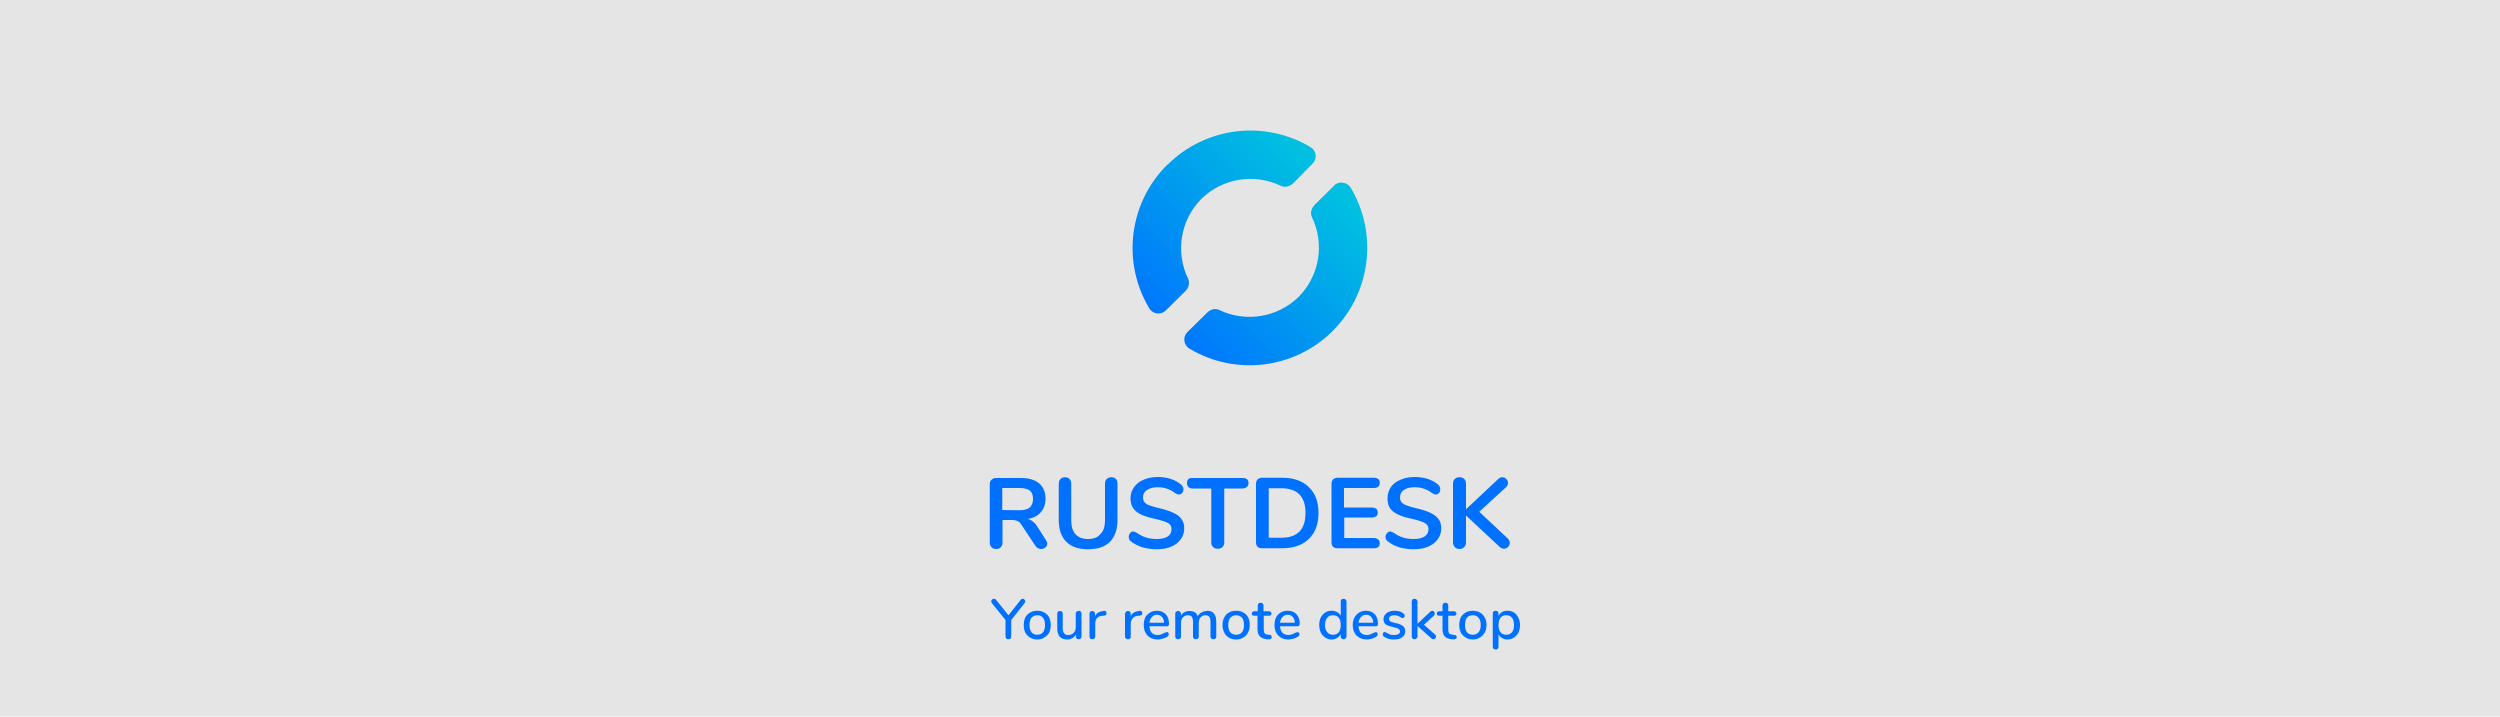
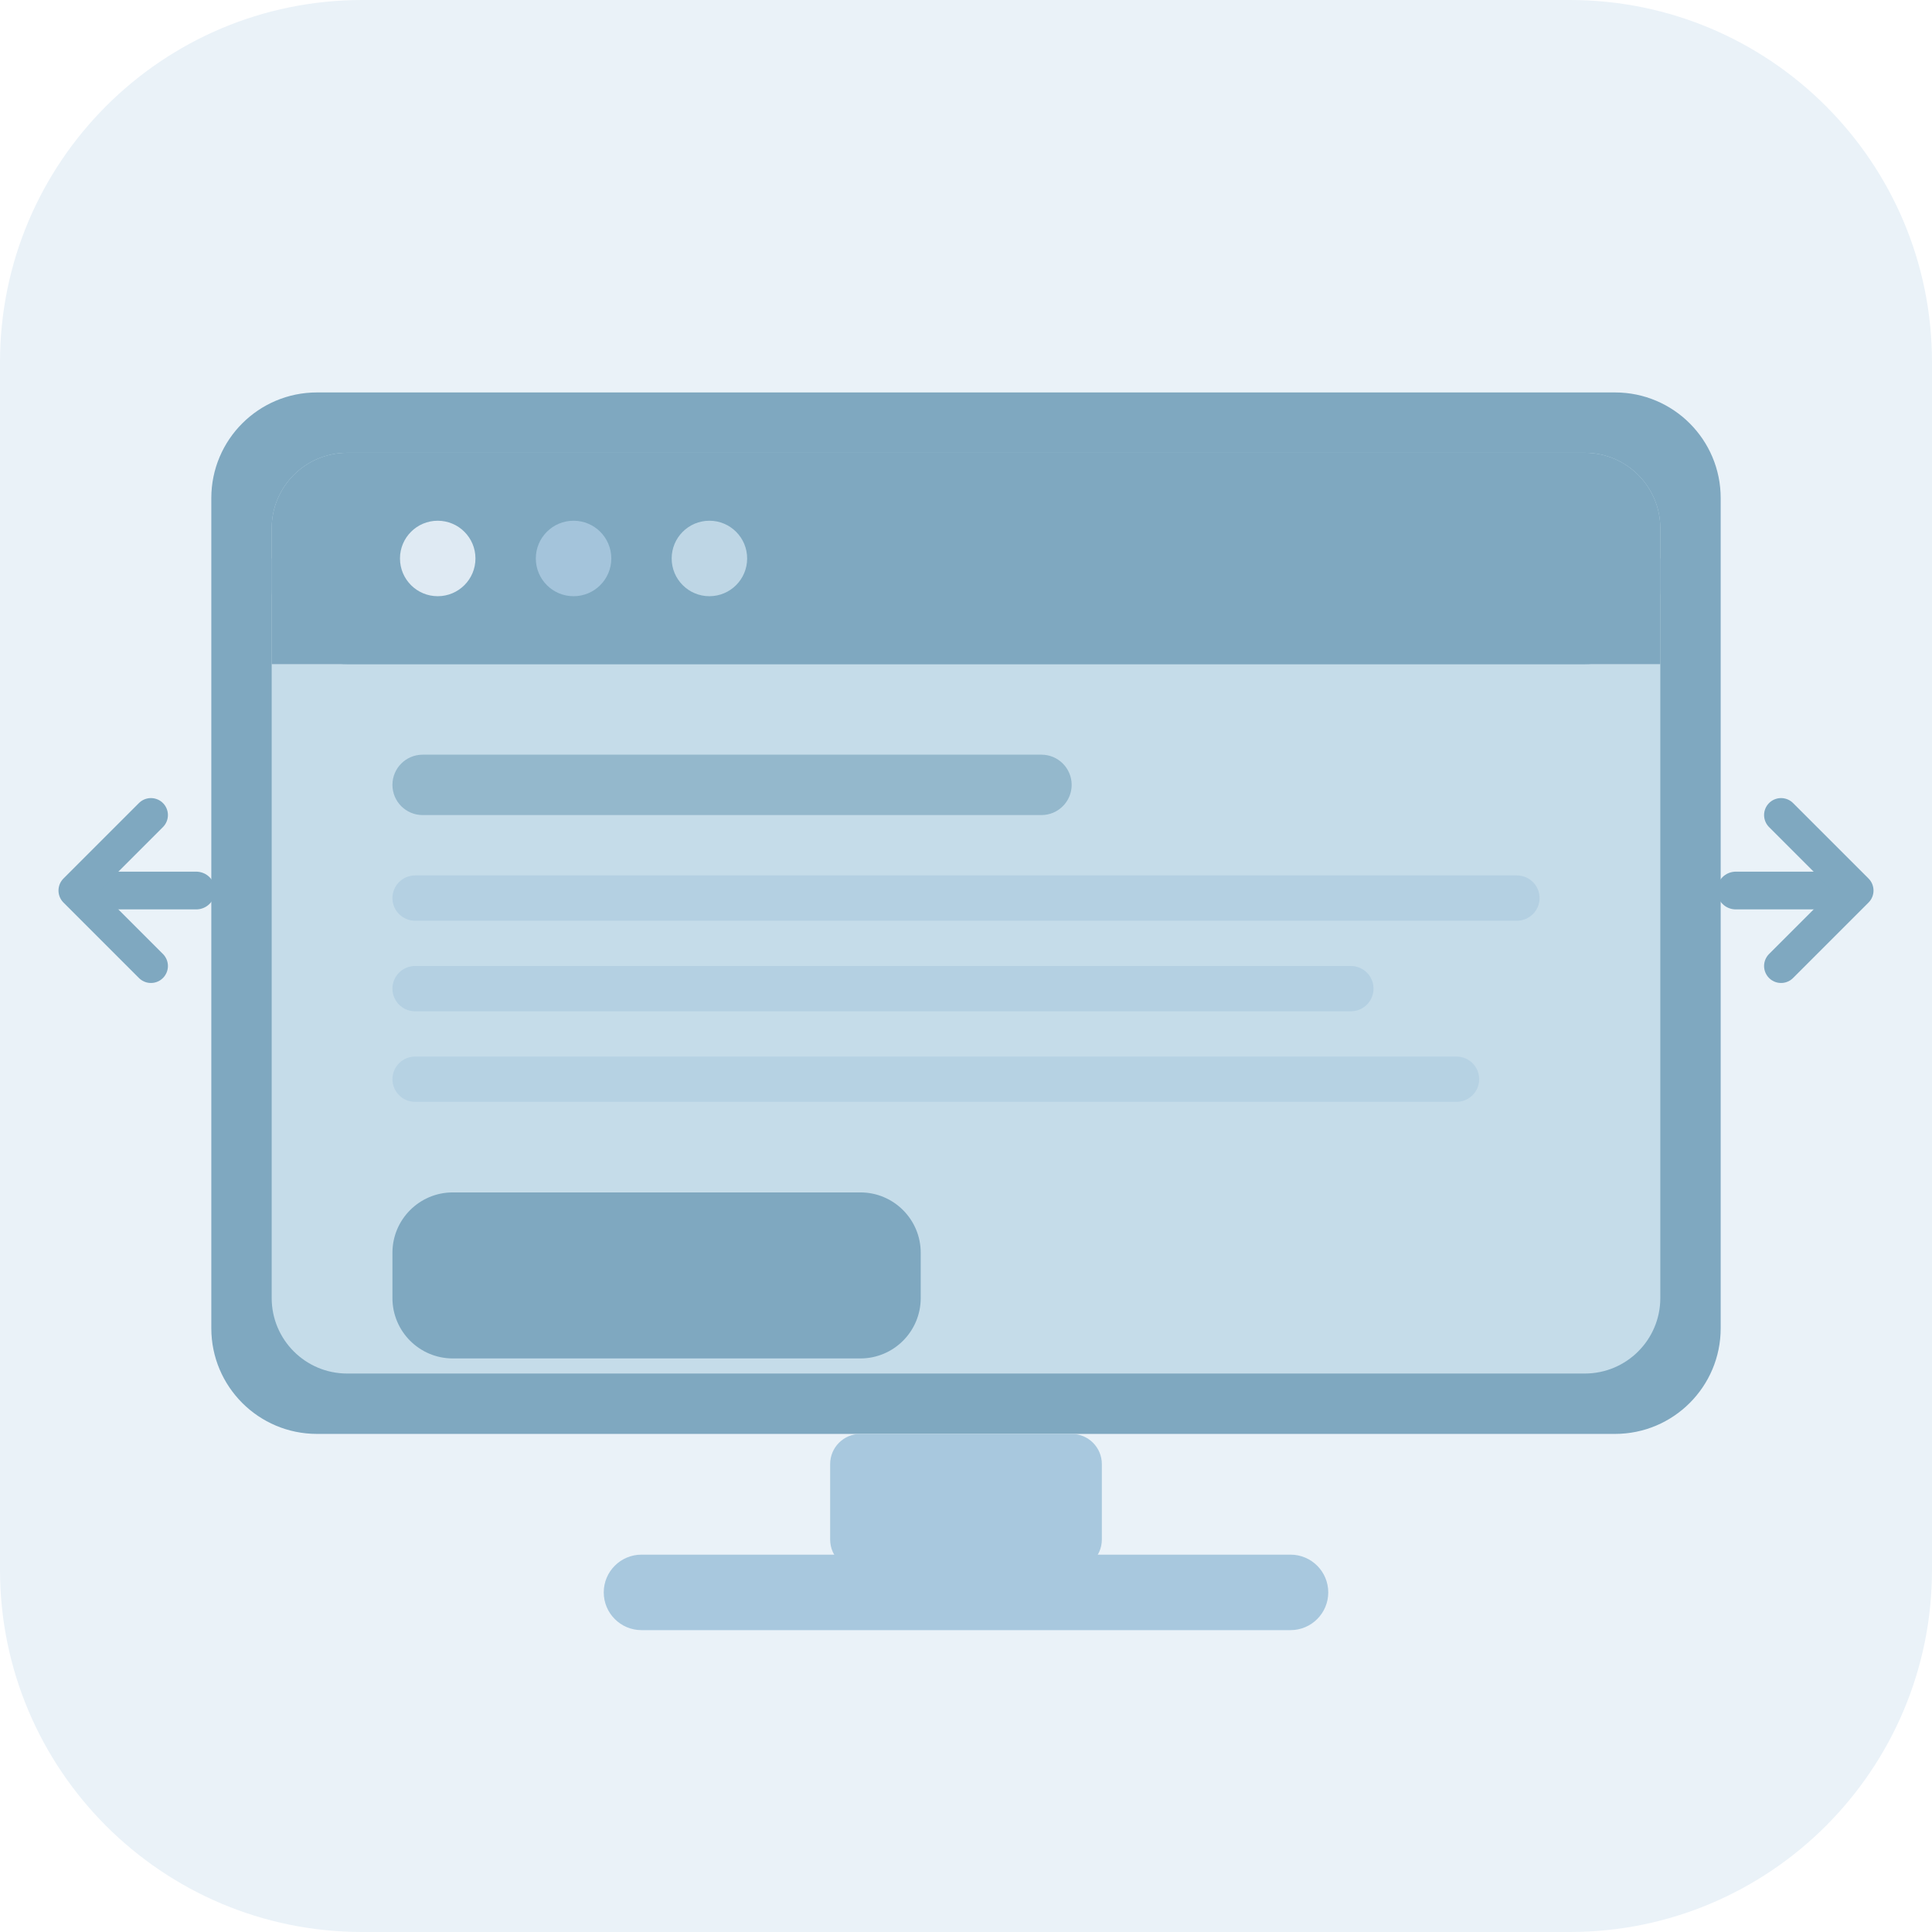
- <svg xmlns="http://www.w3.org/2000/svg" xmlns:xlink="http://www.w3.org/1999/xlink" xml:space="preserve" width="1000" height="286.6" style="clip-rule:evenodd;fill-rule:evenodd;stroke-linejoin:round;stroke-miterlimit:1.414">
-   <path d="M0 0h1000v286.6H0z" style="opacity:1;fill:#e5e5e5;fill-opacity:1;fill-rule:evenodd;stroke:none;stroke-width:.143px;stroke-linecap:butt;stroke-linejoin:miter;stroke-miterlimit:4;stroke-dasharray:none;stroke-dashoffset:0;stroke-opacity:1;marker:none" />
-   <defs>
-     <linearGradient xlink:href="#a" id="c" x1=".1" x2=".8" y1=".9" y2=".2" gradientTransform="matrix(94.00173 0 0 93.99768 453 52.2)" gradientUnits="userSpaceOnUse" />
-     <linearGradient id="a" x1=".1" x2=".8" y1=".9" y2=".2" gradientTransform="matrix(26.301 0 0 26.331 90.7 911.8)" gradientUnits="userSpaceOnUse">
-       <stop offset="0" stop-color="#004ba6" style="stop-color:#0071ff;stop-opacity:1" />
-       <stop offset="1" stop-color="#00bfe1" style="stop-color:#00bfe1;stop-opacity:1" />
-     </linearGradient>
-     <path id="b" d="M412.8 154.2h247V204h-247z" />
-   </defs>
-   <g style="clip-rule:evenodd;fill-rule:evenodd;stroke-linejoin:round;stroke-miterlimit:1.414">
-     <g style="font-size:40px;line-height:1.25;white-space:pre;shape-inside:url(#b);fill:#0071ff" transform="translate(-20 28.7)">
-       <path d="M438.4 187.4q.5.7.5 1.4 0 .9-.8 1.5-.7.6-1.7.6-.6 0-1.2-.3t-1-.9l-5.3-8q-.8-1.4-1.7-1.9-1-.5-2.4-.5H421v9q0 1.2-.7 1.9-.6.7-1.8.7-1.2 0-1.9-.7t-.7-2V165q0-1.2.7-1.8.7-.7 1.8-.7h10q4.8 0 7.3 2.2 2.5 2.1 2.5 6.1 0 3.3-1.9 5.4-1.8 2.1-5.2 2.7 1.2.3 2 1 1 .7 1.8 2zm-10.8-12q3 0 4.3-1.1 1.3-1.2 1.3-3.4 0-2.4-1.3-3.4-1.4-1-4.3-1h-6.7v8.8zm27.7 15.6q-5.8 0-8.8-3-3-3-3-8.8v-14.4q0-1.2.7-1.9.6-.7 1.8-.7 1.2 0 1.8.7.7.7.7 1.9v14.7q0 3.6 1.7 5.5 1.8 1.9 5 1.9 3.4 0 5-2 1.8-1.8 1.8-5.4v-14.7q0-1.2.7-1.9t1.8-.7q1.2 0 1.9.7.6.7.6 1.9v14.4q0 5.7-3 8.8-3 3-8.7 3zm27.4 0q-3 0-5.8-.8-2.7-.9-4.5-2.3-.9-.6-.9-1.9 0-.8.5-1.4.5-.7 1.2-.7t1.6.6q1.8 1.2 3.6 1.8 2 .6 4.2.6 3 0 4.5-1t1.5-3q0-1.6-1.4-2.4-1.5-.8-4.9-1.6-3.5-.7-5.7-1.7t-3.3-2.6q-1.1-1.5-1.1-4 0-2.4 1.4-4.4 1.4-2 3.8-3 2.6-1.1 5.7-1.1 5.7 0 9.3 3 .5.4.7.9.3.4.3 1 0 .9-.6 1.5-.4.6-1.1.6l-.8-.1-.9-.5q-1.6-1.2-3.2-1.7-1.5-.6-3.7-.6-2.7 0-4.3 1.1-1.6 1-1.6 3 0 1.7 1.4 2.6 1.4.8 4.8 1.6 3.5.8 5.7 1.8 2.3 1 3.4 2.5 1.2 1.5 1.2 3.8 0 2.5-1.4 4.4-1.3 1.9-3.9 3-2.4 1-5.7 1zm24.4-.2q-1.2 0-1.9-.7t-.7-1.8v-21.6h-7.3q-2.4 0-2.4-2.2t2.4-2H517q2.4 0 2.4 2t-2.4 2.2h-7.3v21.6q0 1.1-.7 1.8t-1.9.7zm17.8-.2q-1.2 0-1.9-.6-.6-.7-.6-1.8v-23.3q0-1.2.6-1.8.7-.7 1.9-.7h8q6.8 0 10.6 3.7 3.9 3.7 3.9 10.4t-3.9 10.4q-3.8 3.7-10.7 3.7zm7.6-4.2q9.7 0 9.7-9.9t-9.7-9.9h-5v19.8zm22.5 4.2q-1.1 0-1.8-.6-.6-.7-.6-1.8v-23.3q0-1.2.6-1.8.7-.7 1.8-.7h14.5q1.1 0 1.8.5.6.6.6 1.5 0 1-.6 1.6-.7.5-1.8.5h-11.9v7.8h11q1.2 0 1.9.5.6.5.6 1.5t-.6 1.5-1.8.5h-11v8.2h11.8q1.1 0 1.8.6.6.5.6 1.5t-.6 1.5-1.8.5zm30.5.4q-3.1 0-5.9-.8-2.7-.9-4.4-2.3-1-.6-1-1.9 0-.8.6-1.4.5-.7 1.2-.7t1.6.6q1.7 1.2 3.6 1.8 1.9.6 4.2.6 2.9 0 4.4-1 1.6-1 1.6-3 0-1.6-1.5-2.4-1.4-.8-4.8-1.6-3.5-.7-5.7-1.7t-3.4-2.6q-1-1.5-1-4 0-2.4 1.3-4.4 1.4-2 3.9-3 2.5-1.1 5.6-1.1 5.8 0 9.4 3 .5.4.7.9.2.4.2 1 0 .9-.5 1.5t-1.2.6l-.7-.1-.9-.5q-1.6-1.2-3.2-1.7-1.5-.6-3.8-.6-2.7 0-4.3 1.1-1.5 1-1.5 3 0 1.7 1.4 2.6 1.4.8 4.7 1.6 3.6.8 5.8 1.8 2.2 1 3.4 2.5 1.2 1.5 1.2 3.8 0 2.5-1.4 4.4-1.4 1.9-3.9 3-2.5 1-5.7 1zm37.6-4.3q.8.8.8 1.8 0 .9-.7 1.6-.7.7-1.6.7-1 0-1.9-.9l-13.3-12.4v10.8q0 1.1-.7 1.8-.7.8-1.9.8t-1.9-.8q-.7-.7-.7-1.8v-23.5q0-1.2.7-1.9t1.9-.7q1.2 0 1.9.7t.7 1.9V175l12.9-12.1q.7-.7 1.6-.7 1 0 1.6.7.7.7.7 1.6t-.8 1.7l-10.7 9.8z" aria-label="RUSTDESK" style="font-weight:700;font-family:Nunito;-inkscape-font-specification:&quot;Nunito Bold&quot;" />
-     </g>
-     <g style="font-size:22.667px;line-height:1.25;fill:#0071ff">
-       <path d="M390.8 212.4q.3-.4.7-.4.5 0 .8.3.3.4.3.8t-.3.7l-5.3 6.7v6.5q0 .6-.4 1-.3.2-.8.2t-.8-.3q-.3-.3-.3-.9v-6.5l-5.4-6.7q-.3-.3-.3-.7 0-.5.3-.8.4-.3.8-.3.5 0 .8.4l5 6.2zm6.6 15.9q-1.6 0-2.9-.8-1.2-.7-1.9-2-.6-1.3-.6-3t.6-3q.7-1.3 2-2 1.2-.7 2.8-.7t2.8.7q1.3.7 2 2 .6 1.3.6 3t-.6 3q-.7 1.3-2 2-1.2.8-2.8.8zm0-1.9q1.5 0 2.3-1 .8-1 .8-2.9t-.8-2.9q-.8-1-2.3-1t-2.3 1q-.8 1-.8 3 0 1.8.8 2.8.8 1 2.3 1zm16.5-9.6q.6 0 .9.3.3.3.3.8v9.2q0 .5-.3.8-.4.3-.9.3t-.8-.3q-.2-.3-.2-.7v-.9q-.6 1-1.5 1.5-1 .5-2 .5-4 0-4-4.5V218q0-.5.2-.8.3-.3.9-.3.5 0 .8.3.3.3.3.8v5.9q0 1.3.6 2 .5.6 1.6.6 1.4 0 2.2-.9.8-.8.8-2.3V218q0-.5.3-.8.3-.3.8-.3zm10.2 0q1 0 1 1 0 .4-.2.7-.2.2-.9.3h-.6q-1.5.2-2.2 1-.6 1-.6 2.1v5.2q0 .6-.4.8-.3.3-.8.3t-.8-.3q-.3-.2-.3-.8V218q0-.5.3-.8.3-.3.8-.3t.8.3q.3.3.3.8v1q.4-1 1.3-1.5t2-.6zm14.3 0q1 0 1 1 0 .4-.2.7l-.9.3h-.7q-1.4.2-2 1-.8 1-.8 2.1v5.2q0 .6-.3.8-.3.3-.8.3t-.8-.3q-.4-.2-.4-.8V218q0-.5.4-.8.3-.3.8-.3t.8.3q.3.3.3.8v1q.4-1 1.3-1.5.8-.5 2-.6zm10.9 8.5q.3 0 .5.3.2.2.2.6 0 .6-.8 1.1-.8.5-1.8.7-.9.3-1.7.3-2.7 0-4.2-1.6-1.5-1.5-1.5-4.2 0-1.7.6-3 .7-1.3 2-2 1.1-.7 2.7-.7 2.2 0 3.5 1.4 1.3 1.4 1.3 3.8 0 1-.8 1h-7q.2 3.5 3.3 3.5.9 0 1.5-.3l1.3-.6.4-.1.5-.2zm-4-6.9q-1.3 0-2 .9-.9.8-1 2.3h5.8q0-1.5-.8-2.3-.7-.9-2-.9zm20-1.6q3.7 0 3.7 4.4v6q0 .4-.3.7-.3.3-.8.3t-.9-.3q-.3-.3-.3-.8v-5.9q0-1.3-.5-2-.5-.6-1.5-.6-1.3 0-2 .9-.7.8-.7 2.3v5.3q0 .5-.3.8-.4.3-.9.3t-.8-.3q-.3-.3-.3-.8v-5.9q0-1.3-.5-2-.5-.6-1.6-.6-1.2 0-2 .9-.7.8-.7 2.3v5.3q0 .5-.3.8-.3.3-.8.3t-.9-.3q-.3-.3-.3-.8V218q0-.5.3-.8.4-.3.9-.3.4 0 .7.3.4.3.4.8v.8q.5-1 1.3-1.4 1-.5 2-.5 1.3 0 2.2.5.8.5 1.2 1.6.5-1 1.5-1.5 1-.6 2.2-.6zm11.7 11.5q-1.7 0-3-.8-1.2-.7-1.8-2-.7-1.3-.7-3t.7-3q.6-1.3 1.9-2 1.2-.7 2.9-.7t2.8.7q1.3.7 2 2 .6 1.3.6 3t-.7 3q-.6 1.3-1.9 2-1.2.8-2.8.8zm0-1.9q1.5 0 2.3-1 .8-1 .8-2.9t-.8-2.9q-.9-1-2.3-1t-2.4 1q-.8 1-.8 3 0 1.8.8 2.8.8 1 2.4 1zm13.3 0q.5.1.7.3.2.2.2.6 0 .5-.3.7-.4.3-1 .2h-.7q-1.8-.2-2.7-1.1-1-1-1-3v-5.3h-1.3q-1 0-1-.9 0-.4.3-.6.3-.3.7-.3h1.4v-2.3q0-.5.3-.8.3-.3.8-.3t.9.3q.3.3.3.8v2.3h2.2q.5 0 .7.3.3.2.3.6 0 .4-.3.7-.2.2-.7.2H488v5.5q0 1 .4 1.6.5.4 1.4.5zm11.2-1q.4 0 .6.2.2.2.2.6 0 .6-.8 1.1-.8.5-1.8.7-1 .3-1.8.3-2.6 0-4.1-1.6-1.5-1.5-1.5-4.2 0-1.7.6-3 .7-1.3 1.9-2t2.8-.7q2.2 0 3.5 1.4 1.3 1.4 1.3 3.8 0 1-.9 1h-7q.3 3.5 3.4 3.5.9 0 1.5-.3l1.3-.6.3-.1.5-.2zm-3.9-7q-1.3 0-2.1.9-.8.8-1 2.3h5.9q0-1.5-.8-2.3-.7-.9-2-.9zm22.3-6.4q.5 0 .8.3.4.3.4.8v14q0 .5-.4.8-.3.3-.8.3t-.8-.3q-.3-.3-.3-.8v-1q-.5 1-1.5 1.6-1 .6-2.2.6-1.4 0-2.5-.8-1.1-.7-1.8-2-.6-1.3-.6-3 0-1.8.6-3 .7-1.3 1.8-2 1-.7 2.5-.7 1.3 0 2.2.5 1 .5 1.5 1.5V213q0-.4.3-.7.3-.3.8-.3zm-4.2 14.4q1.5 0 2.3-1 .8-1 .8-2.9t-.8-2.9q-.8-1-2.3-1t-2.3 1q-.9 1-.9 2.9 0 1.8.9 2.9.8 1 2.3 1zm17.2-1q.3 0 .5.2t.2.6q0 .6-.8 1.1-.8.5-1.7.7-1 .3-1.8.3-2.6 0-4.2-1.6-1.5-1.5-1.5-4.2 0-1.7.7-3t1.9-2q1.2-.7 2.7-.7 2.2 0 3.5 1.4 1.3 1.4 1.3 3.8 0 1-.8 1h-7q.2 3.5 3.4 3.5.8 0 1.4-.3.7-.2 1.3-.6l.4-.1.5-.2zm-4-7q-1.2 0-2 .9-.8.8-1 2.3h5.9q-.1-1.5-.8-2.3-.7-.9-2-.9zm11.2 9.9q-2.3 0-3.8-1-.4-.2-.6-.5l-.1-.6q0-.4.2-.6.2-.3.5-.3t1 .4l1.2.6q.7.2 1.7.2t1.7-.4q.6-.4.6-1 0-.5-.3-.8-.2-.3-.8-.5l-1.7-.5q-2-.4-3-1.1-.8-.8-.8-2 0-1 .6-1.8t1.6-1.2q1-.4 2.2-.4 1 0 1.8.2.9.2 1.5.7.8.5.8 1.1 0 .4-.3.7-.2.2-.5.2h-.4q-.2 0-.5-.4l-1.2-.5q-.5-.2-1.3-.2-1 0-1.5.4-.6.4-.6 1 0 .7.5 1 .6.4 2 .7 1.6.3 2.4.8.9.4 1.2 1 .4.6.4 1.5 0 1.5-1.2 2.4-1.2.9-3.3.9zm16.4-2q.4.3.4.8t-.3.8q-.3.3-.7.3-.5 0-.8-.3l-5.6-5v4.2q0 .5-.4.8-.3.3-.8.3t-.8-.3q-.3-.3-.3-.8v-14q0-.5.3-.8.3-.3.8-.3t.8.3q.4.3.4.8v8.9l5.1-4.8q.4-.4.8-.4t.7.3q.3.4.3.8t-.3.8l-4 3.7zm7.7.2q.5 0 .7.2.3.2.3.6 0 .5-.4.7-.3.3-1 .2h-.6q-1.9-.2-2.8-1.1-.9-1-.9-3v-5.3h-1.3q-1 0-1-.9 0-.4.2-.6.3-.3.8-.3h1.3v-2.3q0-.5.3-.8.3-.3.9-.3.5 0 .8.3.3.3.3.8v2.3h2.3q.4 0 .7.3.3.2.3.6 0 .4-.3.7-.3.2-.7.2h-2.3v5.5q0 1 .4 1.6.5.4 1.4.5zm7.4 1.8q-1.6 0-2.8-.8-1.3-.7-2-2-.6-1.3-.6-3t.6-3q.7-1.3 2-2 1.2-.7 2.8-.7t2.9.7q1.2.7 1.9 2t.7 3q0 1.7-.7 3t-2 2q-1.1.8-2.8.8zm0-1.9q1.5 0 2.3-1 .9-1 .9-2.9t-.9-2.9q-.8-1-2.3-1t-2.3 1q-.8 1-.8 3 0 1.8.8 2.8.8 1 2.3 1zm14-9.6q1.4 0 2.5.7t1.7 2q.7 1.3.7 3 0 1.8-.6 3t-1.8 2q-1.1.8-2.6.8-1.2 0-2.2-.6-.9-.5-1.4-1.5v5q0 .5-.3.8-.3.3-.8.3t-.9-.3q-.3-.3-.3-.8v-13.3q0-.5.3-.8.3-.3.9-.3.5 0 .8.3.3.3.3.8v1q.5-1 1.4-1.6 1-.5 2.2-.5zm-.6 9.6q1.5 0 2.3-1 .8-1 .8-2.8 0-2-.8-3t-2.3-1q-1.5 0-2.3 1-.8 1-.8 3 0 1.8.8 2.8.8 1 2.3 1z" aria-label="Your remote desktop" style="font-weight:600;font-family:Nunito;-inkscape-font-specification:&quot;Nunito Semi-Bold&quot;" transform="translate(17.5 27.5)" />
-     </g>
-   </g>
-   <path fill="url(#b)" d="m533.7 74.2-7.7 7.6c-1.4 1.3-2 3.2-1.3 4.9a28 28 0 0 1-5.2 32 28.1 28.1 0 0 1-32 5.2c-1.7-.7-3.5 0-4.7 1.2l-7.9 7.8a4.2 4.2 0 0 0 .8 6.5 47 47 0 0 0 64.6-64.3 4.2 4.2 0 0 0-3-2 4.2 4.2 0 0 0-3.6 1zM467 65.8a46.9 46.9 0 0 0-7.3 57.5 4.2 4.2 0 0 0 6.6.9l7.7-7.6c1.4-1.3 2-3.2 1.3-5a28 28 0 0 1 5.2-32 28.1 28.1 0 0 1 32-5.2c1.6.7 3.5.1 4.7-1l7.9-8a4.2 4.2 0 0 0-.8-6.5 47 47 0 0 0-57.4 7.1z" style="isolation:isolate;fill:url(#c);stroke-width:.988" />
+ <svg xmlns="http://www.w3.org/2000/svg" viewBox="0 0 256 256" width="256" height="256">
+   <rect width="256" height="256" rx="48" fill="#EAF2F8" />
+   <rect x="28" y="52" width="200" height="138" rx="14" fill="#7FA8C0" />
+   <rect x="36" y="60" width="184" height="122" rx="10" fill="#C5DCE9" />
+   <rect x="36" y="60" width="184" height="28" rx="10" fill="#7FA8C0" />
+   <rect x="36" y="74" width="184" height="14" fill="#7FA8C0" />
+   <circle cx="58" cy="74" r="5" fill="#EAF2F8" opacity="0.9" />
+   <circle cx="76" cy="74" r="5" fill="#A8C8DE" opacity="0.9" />
+   <circle cx="94" cy="74" r="5" fill="#C5DCE9" opacity="0.9" />
+   <rect x="52" y="100" width="90" height="8" rx="4" fill="#7FA8C0" opacity="0.7" />
+   <rect x="52" y="116" width="152" height="6" rx="3" fill="#A8C8DE" opacity="0.6" />
+   <rect x="52" y="128" width="130" height="6" rx="3" fill="#A8C8DE" opacity="0.6" />
+   <rect x="52" y="140" width="144" height="6" rx="3" fill="#A8C8DE" opacity="0.5" />
+   <rect x="52" y="158" width="70" height="22" rx="8" fill="#7FA8C0" />
+   <rect x="130" y="158" width="74" height="22" rx="8" fill="#C5DCE9" />
+   <rect x="110" y="190" width="36" height="18" rx="4" fill="#A8C8DE" />
+   <rect x="80" y="206" width="96" height="10" rx="5" fill="#A8C8DE" />
+   <path d="M14 118 L26 118" stroke="#7FA8C0" stroke-width="5" stroke-linecap="round" />
+   <path d="M20 108 L10 118 L20 128" fill="none" stroke="#7FA8C0" stroke-width="4.5" stroke-linecap="round" stroke-linejoin="round" />
+   <path d="M242 118 L230 118" stroke="#7FA8C0" stroke-width="5" stroke-linecap="round" />
+   <path d="M236 108 L246 118 L236 128" fill="none" stroke="#7FA8C0" stroke-width="4.5" stroke-linecap="round" stroke-linejoin="round" />
</svg>
